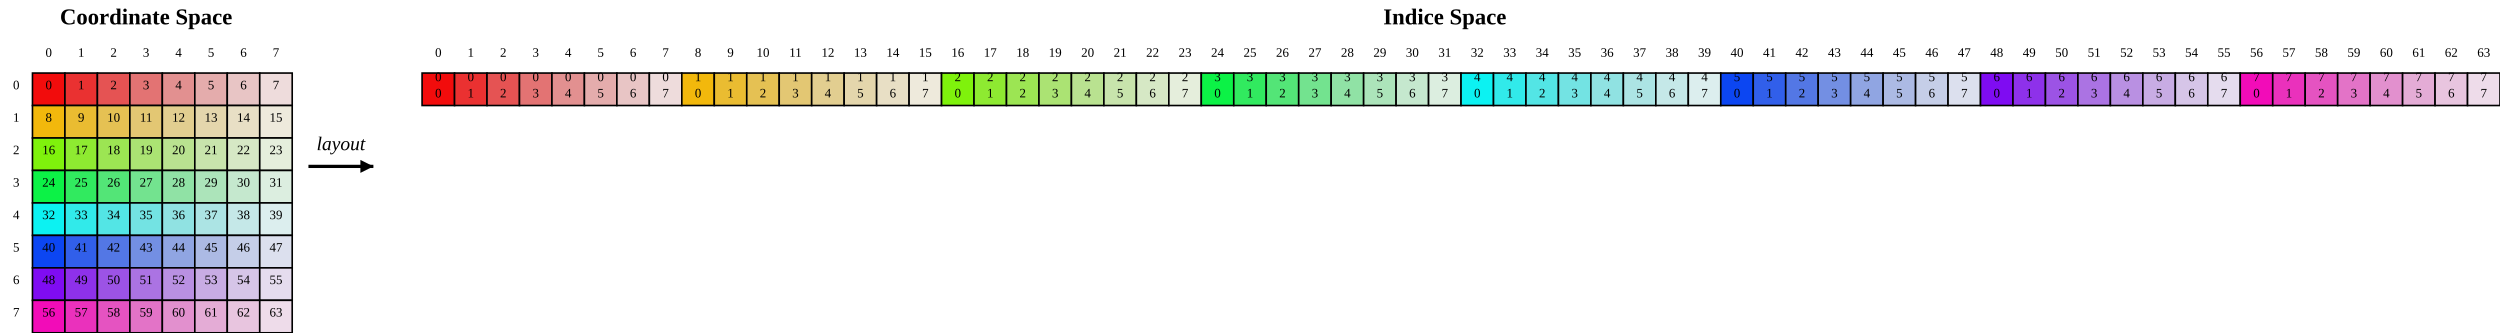
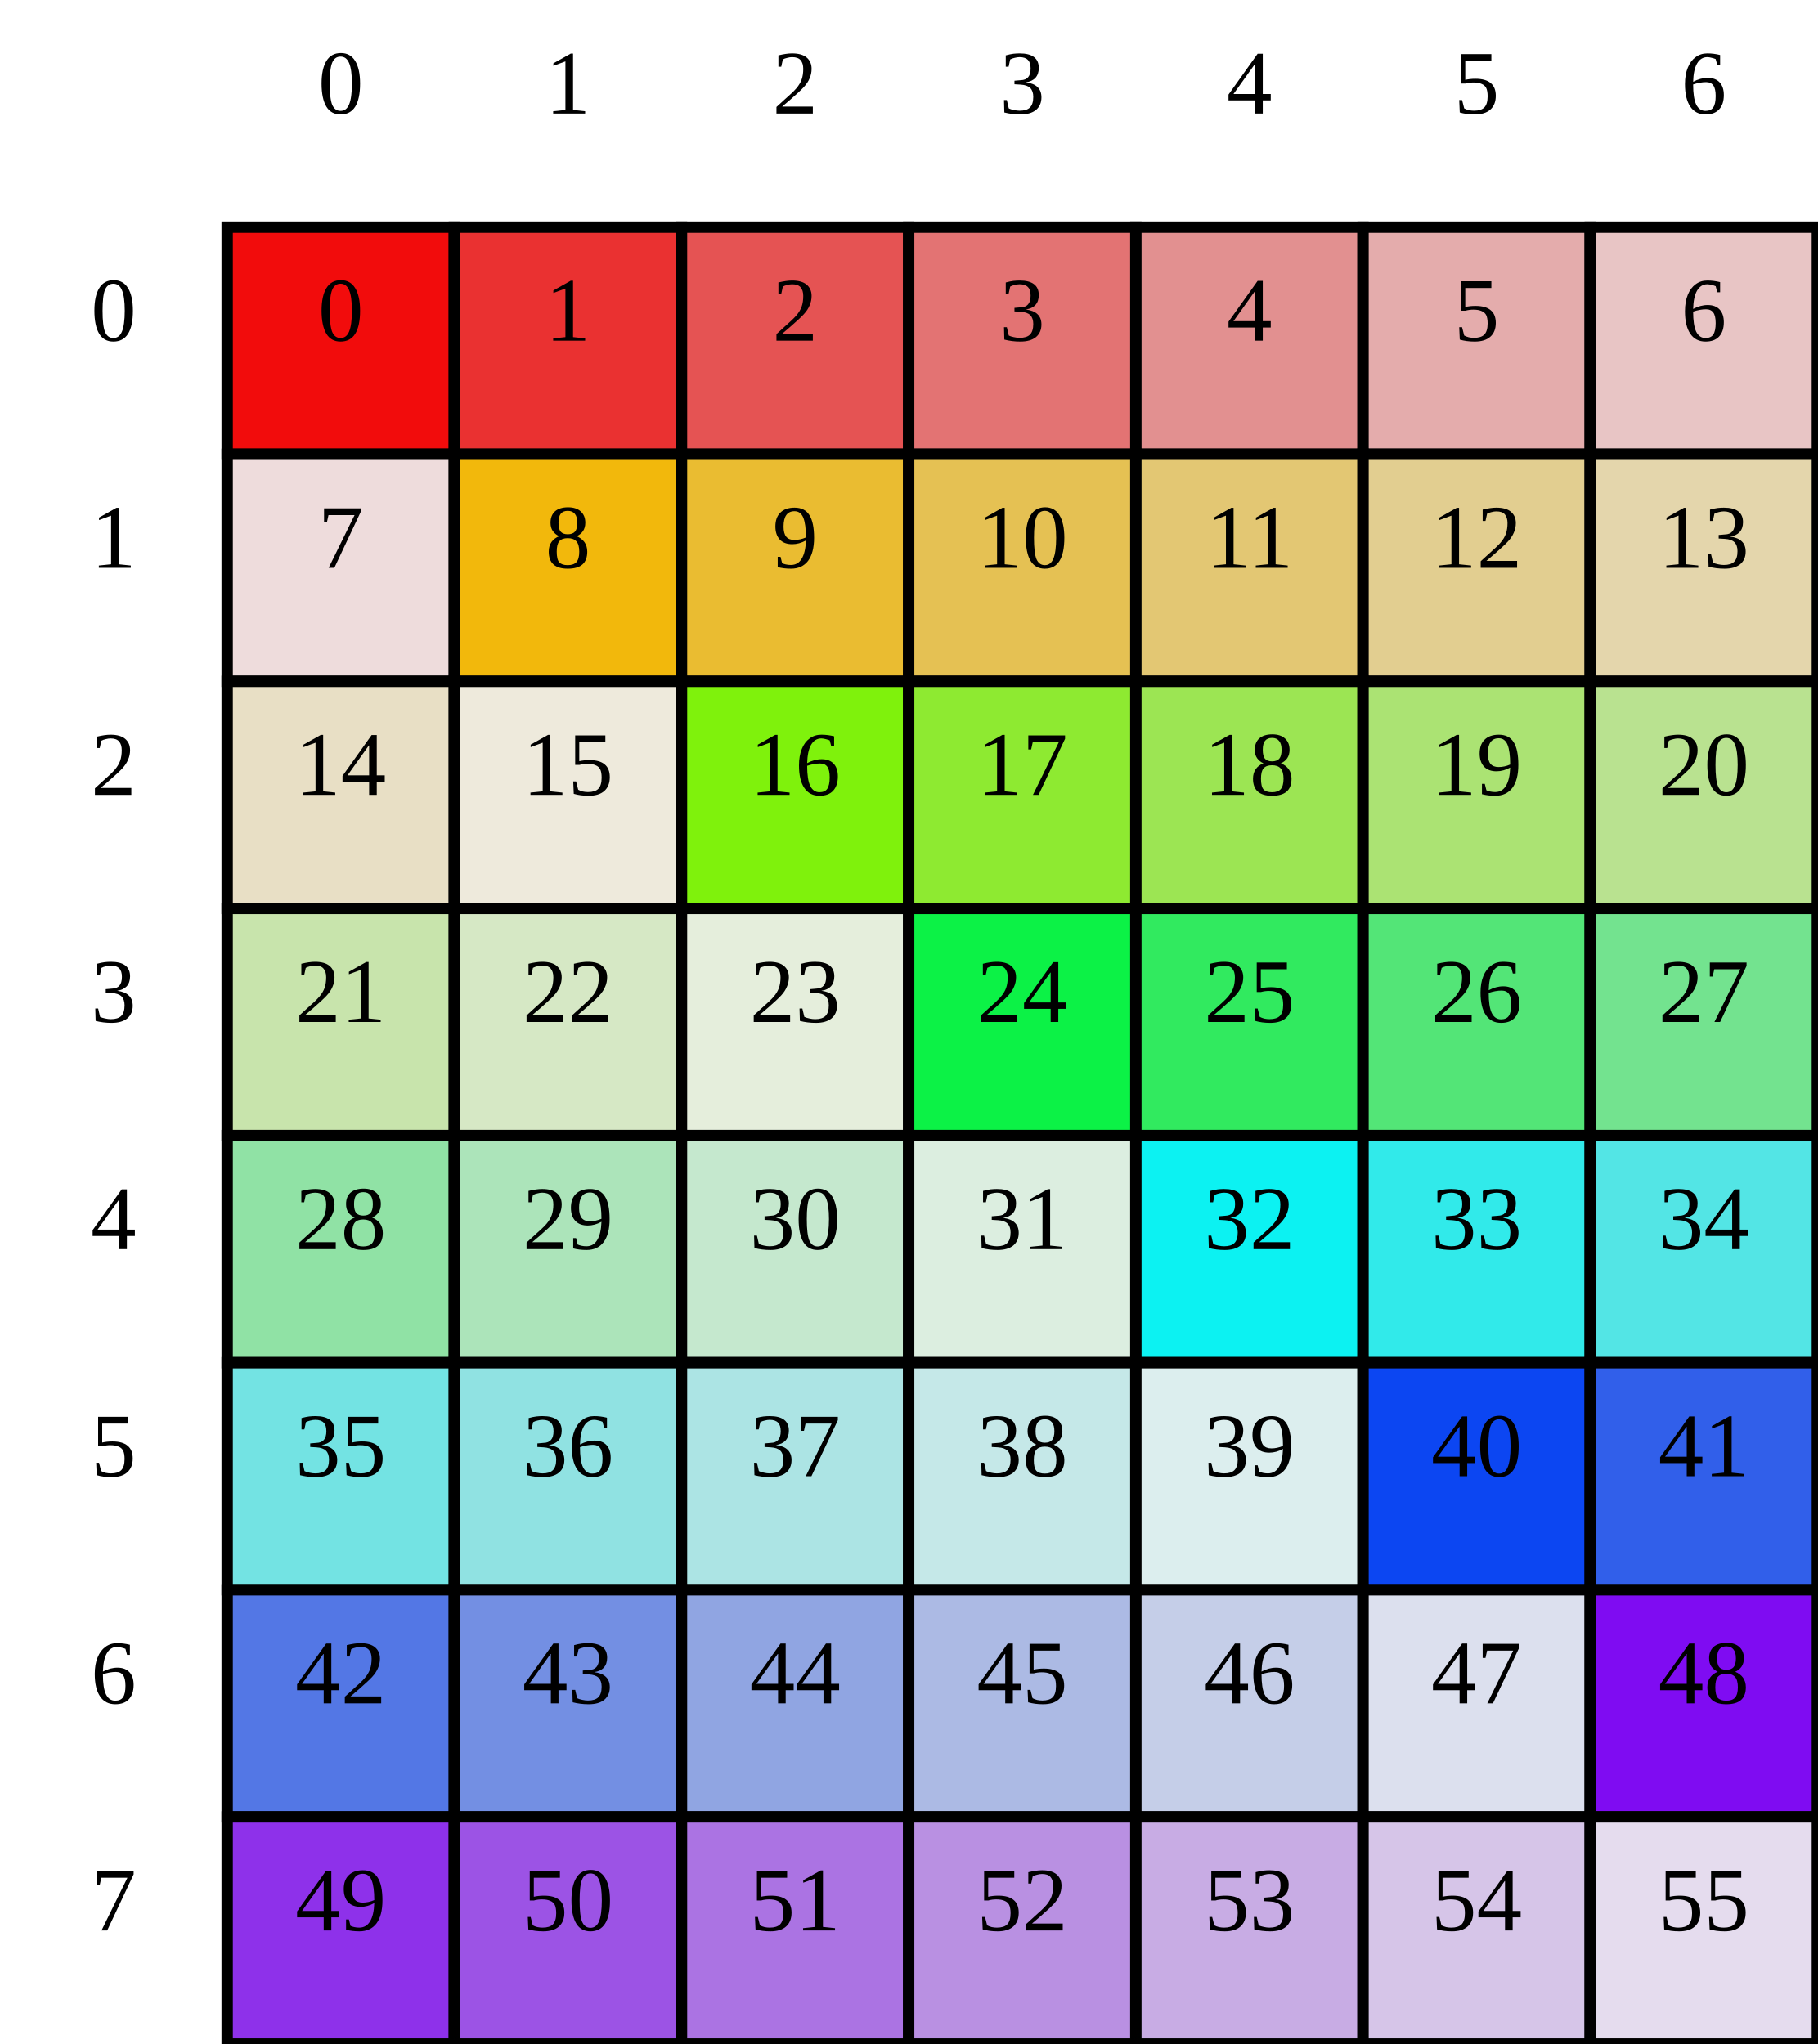
- <svg xmlns="http://www.w3.org/2000/svg" baseProfile="full" height="205" version="1.1" width="1540">
+ <svg xmlns="http://www.w3.org/2000/svg" baseProfile="full" height="180" version="1.1" width="160">
  <defs />
-   <text fill="black" font-size="14px" font-weight="bold" text-anchor="middle" x="90.0" y="15">Coordinate Space</text>
-   <g id="coord_space" transform="translate(0, 25)">
-     <defs />
-     <rect fill="rgb(242,12,12)" height="20" stroke="black" width="20" x="20" y="20" />
-     <text alignment-baseline="central" fill="black" font-size="8px" text-anchor="middle" x="30" y="30">0</text>
-     <rect fill="rgb(234,49,49)" height="20" stroke="black" width="20" x="40" y="20" />
-     <text alignment-baseline="central" fill="black" font-size="8px" text-anchor="middle" x="50" y="30">1</text>
-     <rect fill="rgb(229,83,83)" height="20" stroke="black" width="20" x="60" y="20" />
-     <text alignment-baseline="central" fill="black" font-size="8px" text-anchor="middle" x="70" y="30">2</text>
-     <rect fill="rgb(227,115,115)" height="20" stroke="black" width="20" x="80" y="20" />
-     <text alignment-baseline="central" fill="black" font-size="8px" text-anchor="middle" x="90" y="30">3</text>
-     <rect fill="rgb(226,144,144)" height="20" stroke="black" width="20" x="100" y="20" />
-     <text alignment-baseline="central" fill="black" font-size="8px" text-anchor="middle" x="110" y="30">4</text>
-     <rect fill="rgb(228,172,172)" height="20" stroke="black" width="20" x="120" y="20" />
-     <text alignment-baseline="central" fill="black" font-size="8px" text-anchor="middle" x="130" y="30">5</text>
-     <rect fill="rgb(232,197,197)" height="20" stroke="black" width="20" x="140" y="20" />
-     <text alignment-baseline="central" fill="black" font-size="8px" text-anchor="middle" x="150" y="30">6</text>
-     <rect fill="rgb(238,220,220)" height="20" stroke="black" width="20" x="160" y="20" />
-     <text alignment-baseline="central" fill="black" font-size="8px" text-anchor="middle" x="170" y="30">7</text>
-     <rect fill="rgb(242,184,12)" height="20" stroke="black" width="20" x="20" y="40" />
-     <text alignment-baseline="central" fill="black" font-size="8px" text-anchor="middle" x="30" y="50">8</text>
-     <rect fill="rgb(234,188,49)" height="20" stroke="black" width="20" x="40" y="40" />
-     <text alignment-baseline="central" fill="black" font-size="8px" text-anchor="middle" x="50" y="50">9</text>
-     <rect fill="rgb(229,193,83)" height="20" stroke="black" width="20" x="60" y="40" />
-     <text alignment-baseline="central" fill="black" font-size="8px" text-anchor="middle" x="70" y="50">10</text>
-     <rect fill="rgb(227,199,115)" height="20" stroke="black" width="20" x="80" y="40" />
-     <text alignment-baseline="central" fill="black" font-size="8px" text-anchor="middle" x="90" y="50">11</text>
-     <rect fill="rgb(226,206,144)" height="20" stroke="black" width="20" x="100" y="40" />
-     <text alignment-baseline="central" fill="black" font-size="8px" text-anchor="middle" x="110" y="50">12</text>
-     <rect fill="rgb(228,214,172)" height="20" stroke="black" width="20" x="120" y="40" />
-     <text alignment-baseline="central" fill="black" font-size="8px" text-anchor="middle" x="130" y="50">13</text>
-     <rect fill="rgb(232,223,197)" height="20" stroke="black" width="20" x="140" y="40" />
-     <text alignment-baseline="central" fill="black" font-size="8px" text-anchor="middle" x="150" y="50">14</text>
-     <rect fill="rgb(238,234,220)" height="20" stroke="black" width="20" x="160" y="40" />
-     <text alignment-baseline="central" fill="black" font-size="8px" text-anchor="middle" x="170" y="50">15</text>
-     <rect fill="rgb(127,242,12)" height="20" stroke="black" width="20" x="20" y="60" />
-     <text alignment-baseline="central" fill="black" font-size="8px" text-anchor="middle" x="30" y="70">16</text>
-     <rect fill="rgb(142,234,49)" height="20" stroke="black" width="20" x="40" y="60" />
-     <text alignment-baseline="central" fill="black" font-size="8px" text-anchor="middle" x="50" y="70">17</text>
-     <rect fill="rgb(156,229,83)" height="20" stroke="black" width="20" x="60" y="60" />
-     <text alignment-baseline="central" fill="black" font-size="8px" text-anchor="middle" x="70" y="70">18</text>
-     <rect fill="rgb(171,227,115)" height="20" stroke="black" width="20" x="80" y="60" />
-     <text alignment-baseline="central" fill="black" font-size="8px" text-anchor="middle" x="90" y="70">19</text>
-     <rect fill="rgb(185,226,144)" height="20" stroke="black" width="20" x="100" y="60" />
-     <text alignment-baseline="central" fill="black" font-size="8px" text-anchor="middle" x="110" y="70">20</text>
-     <rect fill="rgb(200,228,172)" height="20" stroke="black" width="20" x="120" y="60" />
-     <text alignment-baseline="central" fill="black" font-size="8px" text-anchor="middle" x="130" y="70">21</text>
-     <rect fill="rgb(214,232,197)" height="20" stroke="black" width="20" x="140" y="60" />
-     <text alignment-baseline="central" fill="black" font-size="8px" text-anchor="middle" x="150" y="70">22</text>
-     <rect fill="rgb(229,238,220)" height="20" stroke="black" width="20" x="160" y="60" />
-     <text alignment-baseline="central" fill="black" font-size="8px" text-anchor="middle" x="170" y="70">23</text>
-     <rect fill="rgb(12,242,70)" height="20" stroke="black" width="20" x="20" y="80" />
-     <text alignment-baseline="central" fill="black" font-size="8px" text-anchor="middle" x="30" y="90">24</text>
-     <rect fill="rgb(49,234,95)" height="20" stroke="black" width="20" x="40" y="80" />
-     <text alignment-baseline="central" fill="black" font-size="8px" text-anchor="middle" x="50" y="90">25</text>
-     <rect fill="rgb(83,229,119)" height="20" stroke="black" width="20" x="60" y="80" />
-     <text alignment-baseline="central" fill="black" font-size="8px" text-anchor="middle" x="70" y="90">26</text>
-     <rect fill="rgb(115,227,143)" height="20" stroke="black" width="20" x="80" y="80" />
-     <text alignment-baseline="central" fill="black" font-size="8px" text-anchor="middle" x="90" y="90">27</text>
-     <rect fill="rgb(144,226,165)" height="20" stroke="black" width="20" x="100" y="80" />
-     <text alignment-baseline="central" fill="black" font-size="8px" text-anchor="middle" x="110" y="90">28</text>
-     <rect fill="rgb(172,228,186)" height="20" stroke="black" width="20" x="120" y="80" />
-     <text alignment-baseline="central" fill="black" font-size="8px" text-anchor="middle" x="130" y="90">29</text>
-     <rect fill="rgb(197,232,206)" height="20" stroke="black" width="20" x="140" y="80" />
-     <text alignment-baseline="central" fill="black" font-size="8px" text-anchor="middle" x="150" y="90">30</text>
-     <rect fill="rgb(220,238,224)" height="20" stroke="black" width="20" x="160" y="80" />
-     <text alignment-baseline="central" fill="black" font-size="8px" text-anchor="middle" x="170" y="90">31</text>
-     <rect fill="rgb(12,242,242)" height="20" stroke="black" width="20" x="20" y="100" />
-     <text alignment-baseline="central" fill="black" font-size="8px" text-anchor="middle" x="30" y="110">32</text>
-     <rect fill="rgb(49,234,234)" height="20" stroke="black" width="20" x="40" y="100" />
-     <text alignment-baseline="central" fill="black" font-size="8px" text-anchor="middle" x="50" y="110">33</text>
-     <rect fill="rgb(83,229,229)" height="20" stroke="black" width="20" x="60" y="100" />
-     <text alignment-baseline="central" fill="black" font-size="8px" text-anchor="middle" x="70" y="110">34</text>
-     <rect fill="rgb(115,227,227)" height="20" stroke="black" width="20" x="80" y="100" />
-     <text alignment-baseline="central" fill="black" font-size="8px" text-anchor="middle" x="90" y="110">35</text>
-     <rect fill="rgb(144,226,226)" height="20" stroke="black" width="20" x="100" y="100" />
-     <text alignment-baseline="central" fill="black" font-size="8px" text-anchor="middle" x="110" y="110">36</text>
-     <rect fill="rgb(172,228,228)" height="20" stroke="black" width="20" x="120" y="100" />
-     <text alignment-baseline="central" fill="black" font-size="8px" text-anchor="middle" x="130" y="110">37</text>
-     <rect fill="rgb(197,232,232)" height="20" stroke="black" width="20" x="140" y="100" />
-     <text alignment-baseline="central" fill="black" font-size="8px" text-anchor="middle" x="150" y="110">38</text>
-     <rect fill="rgb(220,238,238)" height="20" stroke="black" width="20" x="160" y="100" />
-     <text alignment-baseline="central" fill="black" font-size="8px" text-anchor="middle" x="170" y="110">39</text>
-     <rect fill="rgb(12,70,242)" height="20" stroke="black" width="20" x="20" y="120" />
-     <text alignment-baseline="central" fill="black" font-size="8px" text-anchor="middle" x="30" y="130">40</text>
-     <rect fill="rgb(49,95,234)" height="20" stroke="black" width="20" x="40" y="120" />
-     <text alignment-baseline="central" fill="black" font-size="8px" text-anchor="middle" x="50" y="130">41</text>
-     <rect fill="rgb(83,119,229)" height="20" stroke="black" width="20" x="60" y="120" />
-     <text alignment-baseline="central" fill="black" font-size="8px" text-anchor="middle" x="70" y="130">42</text>
-     <rect fill="rgb(115,143,227)" height="20" stroke="black" width="20" x="80" y="120" />
-     <text alignment-baseline="central" fill="black" font-size="8px" text-anchor="middle" x="90" y="130">43</text>
-     <rect fill="rgb(144,165,226)" height="20" stroke="black" width="20" x="100" y="120" />
-     <text alignment-baseline="central" fill="black" font-size="8px" text-anchor="middle" x="110" y="130">44</text>
-     <rect fill="rgb(172,186,228)" height="20" stroke="black" width="20" x="120" y="120" />
-     <text alignment-baseline="central" fill="black" font-size="8px" text-anchor="middle" x="130" y="130">45</text>
-     <rect fill="rgb(197,206,232)" height="20" stroke="black" width="20" x="140" y="120" />
-     <text alignment-baseline="central" fill="black" font-size="8px" text-anchor="middle" x="150" y="130">46</text>
-     <rect fill="rgb(220,224,238)" height="20" stroke="black" width="20" x="160" y="120" />
-     <text alignment-baseline="central" fill="black" font-size="8px" text-anchor="middle" x="170" y="130">47</text>
-     <rect fill="rgb(127,12,242)" height="20" stroke="black" width="20" x="20" y="140" />
-     <text alignment-baseline="central" fill="black" font-size="8px" text-anchor="middle" x="30" y="150">48</text>
-     <rect fill="rgb(142,49,234)" height="20" stroke="black" width="20" x="40" y="140" />
-     <text alignment-baseline="central" fill="black" font-size="8px" text-anchor="middle" x="50" y="150">49</text>
-     <rect fill="rgb(156,83,229)" height="20" stroke="black" width="20" x="60" y="140" />
-     <text alignment-baseline="central" fill="black" font-size="8px" text-anchor="middle" x="70" y="150">50</text>
-     <rect fill="rgb(171,115,227)" height="20" stroke="black" width="20" x="80" y="140" />
-     <text alignment-baseline="central" fill="black" font-size="8px" text-anchor="middle" x="90" y="150">51</text>
-     <rect fill="rgb(185,144,226)" height="20" stroke="black" width="20" x="100" y="140" />
-     <text alignment-baseline="central" fill="black" font-size="8px" text-anchor="middle" x="110" y="150">52</text>
-     <rect fill="rgb(200,172,228)" height="20" stroke="black" width="20" x="120" y="140" />
-     <text alignment-baseline="central" fill="black" font-size="8px" text-anchor="middle" x="130" y="150">53</text>
-     <rect fill="rgb(214,197,232)" height="20" stroke="black" width="20" x="140" y="140" />
-     <text alignment-baseline="central" fill="black" font-size="8px" text-anchor="middle" x="150" y="150">54</text>
-     <rect fill="rgb(229,220,238)" height="20" stroke="black" width="20" x="160" y="140" />
-     <text alignment-baseline="central" fill="black" font-size="8px" text-anchor="middle" x="170" y="150">55</text>
-     <rect fill="rgb(242,12,184)" height="20" stroke="black" width="20" x="20" y="160" />
-     <text alignment-baseline="central" fill="black" font-size="8px" text-anchor="middle" x="30" y="170">56</text>
-     <rect fill="rgb(234,49,188)" height="20" stroke="black" width="20" x="40" y="160" />
-     <text alignment-baseline="central" fill="black" font-size="8px" text-anchor="middle" x="50" y="170">57</text>
-     <rect fill="rgb(229,83,193)" height="20" stroke="black" width="20" x="60" y="160" />
-     <text alignment-baseline="central" fill="black" font-size="8px" text-anchor="middle" x="70" y="170">58</text>
-     <rect fill="rgb(227,115,199)" height="20" stroke="black" width="20" x="80" y="160" />
-     <text alignment-baseline="central" fill="black" font-size="8px" text-anchor="middle" x="90" y="170">59</text>
-     <rect fill="rgb(226,144,206)" height="20" stroke="black" width="20" x="100" y="160" />
-     <text alignment-baseline="central" fill="black" font-size="8px" text-anchor="middle" x="110" y="170">60</text>
-     <rect fill="rgb(228,172,214)" height="20" stroke="black" width="20" x="120" y="160" />
-     <text alignment-baseline="central" fill="black" font-size="8px" text-anchor="middle" x="130" y="170">61</text>
-     <rect fill="rgb(232,197,223)" height="20" stroke="black" width="20" x="140" y="160" />
-     <text alignment-baseline="central" fill="black" font-size="8px" text-anchor="middle" x="150" y="170">62</text>
-     <rect fill="rgb(238,220,234)" height="20" stroke="black" width="20" x="160" y="160" />
-     <text alignment-baseline="central" fill="black" font-size="8px" text-anchor="middle" x="170" y="170">63</text>
-     <text alignment-baseline="central" font-size="8px" text-anchor="middle" x="30" y="10">0</text>
-     <text alignment-baseline="central" font-size="8px" text-anchor="middle" x="50" y="10">1</text>
-     <text alignment-baseline="central" font-size="8px" text-anchor="middle" x="70" y="10">2</text>
-     <text alignment-baseline="central" font-size="8px" text-anchor="middle" x="90" y="10">3</text>
-     <text alignment-baseline="central" font-size="8px" text-anchor="middle" x="110" y="10">4</text>
-     <text alignment-baseline="central" font-size="8px" text-anchor="middle" x="130" y="10">5</text>
-     <text alignment-baseline="central" font-size="8px" text-anchor="middle" x="150" y="10">6</text>
-     <text alignment-baseline="central" font-size="8px" text-anchor="middle" x="170" y="10">7</text>
-     <text alignment-baseline="central" font-size="8px" text-anchor="middle" x="10" y="30">0</text>
-     <text alignment-baseline="central" font-size="8px" text-anchor="middle" x="10" y="50">1</text>
-     <text alignment-baseline="central" font-size="8px" text-anchor="middle" x="10" y="70">2</text>
-     <text alignment-baseline="central" font-size="8px" text-anchor="middle" x="10" y="90">3</text>
-     <text alignment-baseline="central" font-size="8px" text-anchor="middle" x="10" y="110">4</text>
-     <text alignment-baseline="central" font-size="8px" text-anchor="middle" x="10" y="130">5</text>
-     <text alignment-baseline="central" font-size="8px" text-anchor="middle" x="10" y="150">6</text>
-     <text alignment-baseline="central" font-size="8px" text-anchor="middle" x="10" y="170">7</text>
-   </g>
-   <text fill="black" font-size="14px" font-weight="bold" text-anchor="middle" x="890.0" y="15">Indice Space</text>
-   <g id="indice_space" transform="translate(240, 25)">
-     <defs />
-     <rect fill="rgb(242,12,12)" height="20" stroke="black" width="20" x="20" y="20" />
-     <text alignment-baseline="central" fill="black" font-size="8px" text-anchor="middle" x="30" y="25">0</text>
-     <text alignment-baseline="central" fill="black" font-size="8px" text-anchor="middle" x="30" y="35">0</text>
-     <rect fill="rgb(234,49,49)" height="20" stroke="black" width="20" x="40" y="20" />
-     <text alignment-baseline="central" fill="black" font-size="8px" text-anchor="middle" x="50" y="25">0</text>
-     <text alignment-baseline="central" fill="black" font-size="8px" text-anchor="middle" x="50" y="35">1</text>
-     <rect fill="rgb(229,83,83)" height="20" stroke="black" width="20" x="60" y="20" />
-     <text alignment-baseline="central" fill="black" font-size="8px" text-anchor="middle" x="70" y="25">0</text>
-     <text alignment-baseline="central" fill="black" font-size="8px" text-anchor="middle" x="70" y="35">2</text>
-     <rect fill="rgb(227,115,115)" height="20" stroke="black" width="20" x="80" y="20" />
-     <text alignment-baseline="central" fill="black" font-size="8px" text-anchor="middle" x="90" y="25">0</text>
-     <text alignment-baseline="central" fill="black" font-size="8px" text-anchor="middle" x="90" y="35">3</text>
-     <rect fill="rgb(226,144,144)" height="20" stroke="black" width="20" x="100" y="20" />
-     <text alignment-baseline="central" fill="black" font-size="8px" text-anchor="middle" x="110" y="25">0</text>
-     <text alignment-baseline="central" fill="black" font-size="8px" text-anchor="middle" x="110" y="35">4</text>
-     <rect fill="rgb(228,172,172)" height="20" stroke="black" width="20" x="120" y="20" />
-     <text alignment-baseline="central" fill="black" font-size="8px" text-anchor="middle" x="130" y="25">0</text>
-     <text alignment-baseline="central" fill="black" font-size="8px" text-anchor="middle" x="130" y="35">5</text>
-     <rect fill="rgb(232,197,197)" height="20" stroke="black" width="20" x="140" y="20" />
-     <text alignment-baseline="central" fill="black" font-size="8px" text-anchor="middle" x="150" y="25">0</text>
-     <text alignment-baseline="central" fill="black" font-size="8px" text-anchor="middle" x="150" y="35">6</text>
-     <rect fill="rgb(238,220,220)" height="20" stroke="black" width="20" x="160" y="20" />
-     <text alignment-baseline="central" fill="black" font-size="8px" text-anchor="middle" x="170" y="25">0</text>
-     <text alignment-baseline="central" fill="black" font-size="8px" text-anchor="middle" x="170" y="35">7</text>
-     <rect fill="rgb(242,184,12)" height="20" stroke="black" width="20" x="180" y="20" />
-     <text alignment-baseline="central" fill="black" font-size="8px" text-anchor="middle" x="190" y="25">1</text>
-     <text alignment-baseline="central" fill="black" font-size="8px" text-anchor="middle" x="190" y="35">0</text>
-     <rect fill="rgb(234,188,49)" height="20" stroke="black" width="20" x="200" y="20" />
-     <text alignment-baseline="central" fill="black" font-size="8px" text-anchor="middle" x="210" y="25">1</text>
-     <text alignment-baseline="central" fill="black" font-size="8px" text-anchor="middle" x="210" y="35">1</text>
-     <rect fill="rgb(229,193,83)" height="20" stroke="black" width="20" x="220" y="20" />
-     <text alignment-baseline="central" fill="black" font-size="8px" text-anchor="middle" x="230" y="25">1</text>
-     <text alignment-baseline="central" fill="black" font-size="8px" text-anchor="middle" x="230" y="35">2</text>
-     <rect fill="rgb(227,199,115)" height="20" stroke="black" width="20" x="240" y="20" />
-     <text alignment-baseline="central" fill="black" font-size="8px" text-anchor="middle" x="250" y="25">1</text>
-     <text alignment-baseline="central" fill="black" font-size="8px" text-anchor="middle" x="250" y="35">3</text>
-     <rect fill="rgb(226,206,144)" height="20" stroke="black" width="20" x="260" y="20" />
-     <text alignment-baseline="central" fill="black" font-size="8px" text-anchor="middle" x="270" y="25">1</text>
-     <text alignment-baseline="central" fill="black" font-size="8px" text-anchor="middle" x="270" y="35">4</text>
-     <rect fill="rgb(228,214,172)" height="20" stroke="black" width="20" x="280" y="20" />
-     <text alignment-baseline="central" fill="black" font-size="8px" text-anchor="middle" x="290" y="25">1</text>
-     <text alignment-baseline="central" fill="black" font-size="8px" text-anchor="middle" x="290" y="35">5</text>
-     <rect fill="rgb(232,223,197)" height="20" stroke="black" width="20" x="300" y="20" />
-     <text alignment-baseline="central" fill="black" font-size="8px" text-anchor="middle" x="310" y="25">1</text>
-     <text alignment-baseline="central" fill="black" font-size="8px" text-anchor="middle" x="310" y="35">6</text>
-     <rect fill="rgb(238,234,220)" height="20" stroke="black" width="20" x="320" y="20" />
-     <text alignment-baseline="central" fill="black" font-size="8px" text-anchor="middle" x="330" y="25">1</text>
-     <text alignment-baseline="central" fill="black" font-size="8px" text-anchor="middle" x="330" y="35">7</text>
-     <rect fill="rgb(127,242,12)" height="20" stroke="black" width="20" x="340" y="20" />
-     <text alignment-baseline="central" fill="black" font-size="8px" text-anchor="middle" x="350" y="25">2</text>
-     <text alignment-baseline="central" fill="black" font-size="8px" text-anchor="middle" x="350" y="35">0</text>
-     <rect fill="rgb(142,234,49)" height="20" stroke="black" width="20" x="360" y="20" />
-     <text alignment-baseline="central" fill="black" font-size="8px" text-anchor="middle" x="370" y="25">2</text>
-     <text alignment-baseline="central" fill="black" font-size="8px" text-anchor="middle" x="370" y="35">1</text>
-     <rect fill="rgb(156,229,83)" height="20" stroke="black" width="20" x="380" y="20" />
-     <text alignment-baseline="central" fill="black" font-size="8px" text-anchor="middle" x="390" y="25">2</text>
-     <text alignment-baseline="central" fill="black" font-size="8px" text-anchor="middle" x="390" y="35">2</text>
-     <rect fill="rgb(171,227,115)" height="20" stroke="black" width="20" x="400" y="20" />
-     <text alignment-baseline="central" fill="black" font-size="8px" text-anchor="middle" x="410" y="25">2</text>
-     <text alignment-baseline="central" fill="black" font-size="8px" text-anchor="middle" x="410" y="35">3</text>
-     <rect fill="rgb(185,226,144)" height="20" stroke="black" width="20" x="420" y="20" />
-     <text alignment-baseline="central" fill="black" font-size="8px" text-anchor="middle" x="430" y="25">2</text>
-     <text alignment-baseline="central" fill="black" font-size="8px" text-anchor="middle" x="430" y="35">4</text>
-     <rect fill="rgb(200,228,172)" height="20" stroke="black" width="20" x="440" y="20" />
-     <text alignment-baseline="central" fill="black" font-size="8px" text-anchor="middle" x="450" y="25">2</text>
-     <text alignment-baseline="central" fill="black" font-size="8px" text-anchor="middle" x="450" y="35">5</text>
-     <rect fill="rgb(214,232,197)" height="20" stroke="black" width="20" x="460" y="20" />
-     <text alignment-baseline="central" fill="black" font-size="8px" text-anchor="middle" x="470" y="25">2</text>
-     <text alignment-baseline="central" fill="black" font-size="8px" text-anchor="middle" x="470" y="35">6</text>
-     <rect fill="rgb(229,238,220)" height="20" stroke="black" width="20" x="480" y="20" />
-     <text alignment-baseline="central" fill="black" font-size="8px" text-anchor="middle" x="490" y="25">2</text>
-     <text alignment-baseline="central" fill="black" font-size="8px" text-anchor="middle" x="490" y="35">7</text>
-     <rect fill="rgb(12,242,70)" height="20" stroke="black" width="20" x="500" y="20" />
-     <text alignment-baseline="central" fill="black" font-size="8px" text-anchor="middle" x="510" y="25">3</text>
-     <text alignment-baseline="central" fill="black" font-size="8px" text-anchor="middle" x="510" y="35">0</text>
-     <rect fill="rgb(49,234,95)" height="20" stroke="black" width="20" x="520" y="20" />
-     <text alignment-baseline="central" fill="black" font-size="8px" text-anchor="middle" x="530" y="25">3</text>
-     <text alignment-baseline="central" fill="black" font-size="8px" text-anchor="middle" x="530" y="35">1</text>
-     <rect fill="rgb(83,229,119)" height="20" stroke="black" width="20" x="540" y="20" />
-     <text alignment-baseline="central" fill="black" font-size="8px" text-anchor="middle" x="550" y="25">3</text>
-     <text alignment-baseline="central" fill="black" font-size="8px" text-anchor="middle" x="550" y="35">2</text>
-     <rect fill="rgb(115,227,143)" height="20" stroke="black" width="20" x="560" y="20" />
-     <text alignment-baseline="central" fill="black" font-size="8px" text-anchor="middle" x="570" y="25">3</text>
-     <text alignment-baseline="central" fill="black" font-size="8px" text-anchor="middle" x="570" y="35">3</text>
-     <rect fill="rgb(144,226,165)" height="20" stroke="black" width="20" x="580" y="20" />
-     <text alignment-baseline="central" fill="black" font-size="8px" text-anchor="middle" x="590" y="25">3</text>
-     <text alignment-baseline="central" fill="black" font-size="8px" text-anchor="middle" x="590" y="35">4</text>
-     <rect fill="rgb(172,228,186)" height="20" stroke="black" width="20" x="600" y="20" />
-     <text alignment-baseline="central" fill="black" font-size="8px" text-anchor="middle" x="610" y="25">3</text>
-     <text alignment-baseline="central" fill="black" font-size="8px" text-anchor="middle" x="610" y="35">5</text>
-     <rect fill="rgb(197,232,206)" height="20" stroke="black" width="20" x="620" y="20" />
-     <text alignment-baseline="central" fill="black" font-size="8px" text-anchor="middle" x="630" y="25">3</text>
-     <text alignment-baseline="central" fill="black" font-size="8px" text-anchor="middle" x="630" y="35">6</text>
-     <rect fill="rgb(220,238,224)" height="20" stroke="black" width="20" x="640" y="20" />
-     <text alignment-baseline="central" fill="black" font-size="8px" text-anchor="middle" x="650" y="25">3</text>
-     <text alignment-baseline="central" fill="black" font-size="8px" text-anchor="middle" x="650" y="35">7</text>
-     <rect fill="rgb(12,242,242)" height="20" stroke="black" width="20" x="660" y="20" />
-     <text alignment-baseline="central" fill="black" font-size="8px" text-anchor="middle" x="670" y="25">4</text>
-     <text alignment-baseline="central" fill="black" font-size="8px" text-anchor="middle" x="670" y="35">0</text>
-     <rect fill="rgb(49,234,234)" height="20" stroke="black" width="20" x="680" y="20" />
-     <text alignment-baseline="central" fill="black" font-size="8px" text-anchor="middle" x="690" y="25">4</text>
-     <text alignment-baseline="central" fill="black" font-size="8px" text-anchor="middle" x="690" y="35">1</text>
-     <rect fill="rgb(83,229,229)" height="20" stroke="black" width="20" x="700" y="20" />
-     <text alignment-baseline="central" fill="black" font-size="8px" text-anchor="middle" x="710" y="25">4</text>
-     <text alignment-baseline="central" fill="black" font-size="8px" text-anchor="middle" x="710" y="35">2</text>
-     <rect fill="rgb(115,227,227)" height="20" stroke="black" width="20" x="720" y="20" />
-     <text alignment-baseline="central" fill="black" font-size="8px" text-anchor="middle" x="730" y="25">4</text>
-     <text alignment-baseline="central" fill="black" font-size="8px" text-anchor="middle" x="730" y="35">3</text>
-     <rect fill="rgb(144,226,226)" height="20" stroke="black" width="20" x="740" y="20" />
-     <text alignment-baseline="central" fill="black" font-size="8px" text-anchor="middle" x="750" y="25">4</text>
-     <text alignment-baseline="central" fill="black" font-size="8px" text-anchor="middle" x="750" y="35">4</text>
-     <rect fill="rgb(172,228,228)" height="20" stroke="black" width="20" x="760" y="20" />
-     <text alignment-baseline="central" fill="black" font-size="8px" text-anchor="middle" x="770" y="25">4</text>
-     <text alignment-baseline="central" fill="black" font-size="8px" text-anchor="middle" x="770" y="35">5</text>
-     <rect fill="rgb(197,232,232)" height="20" stroke="black" width="20" x="780" y="20" />
-     <text alignment-baseline="central" fill="black" font-size="8px" text-anchor="middle" x="790" y="25">4</text>
-     <text alignment-baseline="central" fill="black" font-size="8px" text-anchor="middle" x="790" y="35">6</text>
-     <rect fill="rgb(220,238,238)" height="20" stroke="black" width="20" x="800" y="20" />
-     <text alignment-baseline="central" fill="black" font-size="8px" text-anchor="middle" x="810" y="25">4</text>
-     <text alignment-baseline="central" fill="black" font-size="8px" text-anchor="middle" x="810" y="35">7</text>
-     <rect fill="rgb(12,70,242)" height="20" stroke="black" width="20" x="820" y="20" />
-     <text alignment-baseline="central" fill="black" font-size="8px" text-anchor="middle" x="830" y="25">5</text>
-     <text alignment-baseline="central" fill="black" font-size="8px" text-anchor="middle" x="830" y="35">0</text>
-     <rect fill="rgb(49,95,234)" height="20" stroke="black" width="20" x="840" y="20" />
-     <text alignment-baseline="central" fill="black" font-size="8px" text-anchor="middle" x="850" y="25">5</text>
-     <text alignment-baseline="central" fill="black" font-size="8px" text-anchor="middle" x="850" y="35">1</text>
-     <rect fill="rgb(83,119,229)" height="20" stroke="black" width="20" x="860" y="20" />
-     <text alignment-baseline="central" fill="black" font-size="8px" text-anchor="middle" x="870" y="25">5</text>
-     <text alignment-baseline="central" fill="black" font-size="8px" text-anchor="middle" x="870" y="35">2</text>
-     <rect fill="rgb(115,143,227)" height="20" stroke="black" width="20" x="880" y="20" />
-     <text alignment-baseline="central" fill="black" font-size="8px" text-anchor="middle" x="890" y="25">5</text>
-     <text alignment-baseline="central" fill="black" font-size="8px" text-anchor="middle" x="890" y="35">3</text>
-     <rect fill="rgb(144,165,226)" height="20" stroke="black" width="20" x="900" y="20" />
-     <text alignment-baseline="central" fill="black" font-size="8px" text-anchor="middle" x="910" y="25">5</text>
-     <text alignment-baseline="central" fill="black" font-size="8px" text-anchor="middle" x="910" y="35">4</text>
-     <rect fill="rgb(172,186,228)" height="20" stroke="black" width="20" x="920" y="20" />
-     <text alignment-baseline="central" fill="black" font-size="8px" text-anchor="middle" x="930" y="25">5</text>
-     <text alignment-baseline="central" fill="black" font-size="8px" text-anchor="middle" x="930" y="35">5</text>
-     <rect fill="rgb(197,206,232)" height="20" stroke="black" width="20" x="940" y="20" />
-     <text alignment-baseline="central" fill="black" font-size="8px" text-anchor="middle" x="950" y="25">5</text>
-     <text alignment-baseline="central" fill="black" font-size="8px" text-anchor="middle" x="950" y="35">6</text>
-     <rect fill="rgb(220,224,238)" height="20" stroke="black" width="20" x="960" y="20" />
-     <text alignment-baseline="central" fill="black" font-size="8px" text-anchor="middle" x="970" y="25">5</text>
-     <text alignment-baseline="central" fill="black" font-size="8px" text-anchor="middle" x="970" y="35">7</text>
-     <rect fill="rgb(127,12,242)" height="20" stroke="black" width="20" x="980" y="20" />
-     <text alignment-baseline="central" fill="black" font-size="8px" text-anchor="middle" x="990" y="25">6</text>
-     <text alignment-baseline="central" fill="black" font-size="8px" text-anchor="middle" x="990" y="35">0</text>
-     <rect fill="rgb(142,49,234)" height="20" stroke="black" width="20" x="1000" y="20" />
-     <text alignment-baseline="central" fill="black" font-size="8px" text-anchor="middle" x="1010" y="25">6</text>
-     <text alignment-baseline="central" fill="black" font-size="8px" text-anchor="middle" x="1010" y="35">1</text>
-     <rect fill="rgb(156,83,229)" height="20" stroke="black" width="20" x="1020" y="20" />
-     <text alignment-baseline="central" fill="black" font-size="8px" text-anchor="middle" x="1030" y="25">6</text>
-     <text alignment-baseline="central" fill="black" font-size="8px" text-anchor="middle" x="1030" y="35">2</text>
-     <rect fill="rgb(171,115,227)" height="20" stroke="black" width="20" x="1040" y="20" />
-     <text alignment-baseline="central" fill="black" font-size="8px" text-anchor="middle" x="1050" y="25">6</text>
-     <text alignment-baseline="central" fill="black" font-size="8px" text-anchor="middle" x="1050" y="35">3</text>
-     <rect fill="rgb(185,144,226)" height="20" stroke="black" width="20" x="1060" y="20" />
-     <text alignment-baseline="central" fill="black" font-size="8px" text-anchor="middle" x="1070" y="25">6</text>
-     <text alignment-baseline="central" fill="black" font-size="8px" text-anchor="middle" x="1070" y="35">4</text>
-     <rect fill="rgb(200,172,228)" height="20" stroke="black" width="20" x="1080" y="20" />
-     <text alignment-baseline="central" fill="black" font-size="8px" text-anchor="middle" x="1090" y="25">6</text>
-     <text alignment-baseline="central" fill="black" font-size="8px" text-anchor="middle" x="1090" y="35">5</text>
-     <rect fill="rgb(214,197,232)" height="20" stroke="black" width="20" x="1100" y="20" />
-     <text alignment-baseline="central" fill="black" font-size="8px" text-anchor="middle" x="1110" y="25">6</text>
-     <text alignment-baseline="central" fill="black" font-size="8px" text-anchor="middle" x="1110" y="35">6</text>
-     <rect fill="rgb(229,220,238)" height="20" stroke="black" width="20" x="1120" y="20" />
-     <text alignment-baseline="central" fill="black" font-size="8px" text-anchor="middle" x="1130" y="25">6</text>
-     <text alignment-baseline="central" fill="black" font-size="8px" text-anchor="middle" x="1130" y="35">7</text>
-     <rect fill="rgb(242,12,184)" height="20" stroke="black" width="20" x="1140" y="20" />
-     <text alignment-baseline="central" fill="black" font-size="8px" text-anchor="middle" x="1150" y="25">7</text>
-     <text alignment-baseline="central" fill="black" font-size="8px" text-anchor="middle" x="1150" y="35">0</text>
-     <rect fill="rgb(234,49,188)" height="20" stroke="black" width="20" x="1160" y="20" />
-     <text alignment-baseline="central" fill="black" font-size="8px" text-anchor="middle" x="1170" y="25">7</text>
-     <text alignment-baseline="central" fill="black" font-size="8px" text-anchor="middle" x="1170" y="35">1</text>
-     <rect fill="rgb(229,83,193)" height="20" stroke="black" width="20" x="1180" y="20" />
-     <text alignment-baseline="central" fill="black" font-size="8px" text-anchor="middle" x="1190" y="25">7</text>
-     <text alignment-baseline="central" fill="black" font-size="8px" text-anchor="middle" x="1190" y="35">2</text>
-     <rect fill="rgb(227,115,199)" height="20" stroke="black" width="20" x="1200" y="20" />
-     <text alignment-baseline="central" fill="black" font-size="8px" text-anchor="middle" x="1210" y="25">7</text>
-     <text alignment-baseline="central" fill="black" font-size="8px" text-anchor="middle" x="1210" y="35">3</text>
-     <rect fill="rgb(226,144,206)" height="20" stroke="black" width="20" x="1220" y="20" />
-     <text alignment-baseline="central" fill="black" font-size="8px" text-anchor="middle" x="1230" y="25">7</text>
-     <text alignment-baseline="central" fill="black" font-size="8px" text-anchor="middle" x="1230" y="35">4</text>
-     <rect fill="rgb(228,172,214)" height="20" stroke="black" width="20" x="1240" y="20" />
-     <text alignment-baseline="central" fill="black" font-size="8px" text-anchor="middle" x="1250" y="25">7</text>
-     <text alignment-baseline="central" fill="black" font-size="8px" text-anchor="middle" x="1250" y="35">5</text>
-     <rect fill="rgb(232,197,223)" height="20" stroke="black" width="20" x="1260" y="20" />
-     <text alignment-baseline="central" fill="black" font-size="8px" text-anchor="middle" x="1270" y="25">7</text>
-     <text alignment-baseline="central" fill="black" font-size="8px" text-anchor="middle" x="1270" y="35">6</text>
-     <rect fill="rgb(238,220,234)" height="20" stroke="black" width="20" x="1280" y="20" />
-     <text alignment-baseline="central" fill="black" font-size="8px" text-anchor="middle" x="1290" y="25">7</text>
-     <text alignment-baseline="central" fill="black" font-size="8px" text-anchor="middle" x="1290" y="35">7</text>
-     <text alignment-baseline="central" font-size="8px" text-anchor="middle" x="30" y="10">0</text>
-     <text alignment-baseline="central" font-size="8px" text-anchor="middle" x="50" y="10">1</text>
-     <text alignment-baseline="central" font-size="8px" text-anchor="middle" x="70" y="10">2</text>
-     <text alignment-baseline="central" font-size="8px" text-anchor="middle" x="90" y="10">3</text>
-     <text alignment-baseline="central" font-size="8px" text-anchor="middle" x="110" y="10">4</text>
-     <text alignment-baseline="central" font-size="8px" text-anchor="middle" x="130" y="10">5</text>
-     <text alignment-baseline="central" font-size="8px" text-anchor="middle" x="150" y="10">6</text>
-     <text alignment-baseline="central" font-size="8px" text-anchor="middle" x="170" y="10">7</text>
-     <text alignment-baseline="central" font-size="8px" text-anchor="middle" x="190" y="10">8</text>
-     <text alignment-baseline="central" font-size="8px" text-anchor="middle" x="210" y="10">9</text>
-     <text alignment-baseline="central" font-size="8px" text-anchor="middle" x="230" y="10">10</text>
-     <text alignment-baseline="central" font-size="8px" text-anchor="middle" x="250" y="10">11</text>
-     <text alignment-baseline="central" font-size="8px" text-anchor="middle" x="270" y="10">12</text>
-     <text alignment-baseline="central" font-size="8px" text-anchor="middle" x="290" y="10">13</text>
-     <text alignment-baseline="central" font-size="8px" text-anchor="middle" x="310" y="10">14</text>
-     <text alignment-baseline="central" font-size="8px" text-anchor="middle" x="330" y="10">15</text>
-     <text alignment-baseline="central" font-size="8px" text-anchor="middle" x="350" y="10">16</text>
-     <text alignment-baseline="central" font-size="8px" text-anchor="middle" x="370" y="10">17</text>
-     <text alignment-baseline="central" font-size="8px" text-anchor="middle" x="390" y="10">18</text>
-     <text alignment-baseline="central" font-size="8px" text-anchor="middle" x="410" y="10">19</text>
-     <text alignment-baseline="central" font-size="8px" text-anchor="middle" x="430" y="10">20</text>
-     <text alignment-baseline="central" font-size="8px" text-anchor="middle" x="450" y="10">21</text>
-     <text alignment-baseline="central" font-size="8px" text-anchor="middle" x="470" y="10">22</text>
-     <text alignment-baseline="central" font-size="8px" text-anchor="middle" x="490" y="10">23</text>
-     <text alignment-baseline="central" font-size="8px" text-anchor="middle" x="510" y="10">24</text>
-     <text alignment-baseline="central" font-size="8px" text-anchor="middle" x="530" y="10">25</text>
-     <text alignment-baseline="central" font-size="8px" text-anchor="middle" x="550" y="10">26</text>
-     <text alignment-baseline="central" font-size="8px" text-anchor="middle" x="570" y="10">27</text>
-     <text alignment-baseline="central" font-size="8px" text-anchor="middle" x="590" y="10">28</text>
-     <text alignment-baseline="central" font-size="8px" text-anchor="middle" x="610" y="10">29</text>
-     <text alignment-baseline="central" font-size="8px" text-anchor="middle" x="630" y="10">30</text>
-     <text alignment-baseline="central" font-size="8px" text-anchor="middle" x="650" y="10">31</text>
-     <text alignment-baseline="central" font-size="8px" text-anchor="middle" x="670" y="10">32</text>
-     <text alignment-baseline="central" font-size="8px" text-anchor="middle" x="690" y="10">33</text>
-     <text alignment-baseline="central" font-size="8px" text-anchor="middle" x="710" y="10">34</text>
-     <text alignment-baseline="central" font-size="8px" text-anchor="middle" x="730" y="10">35</text>
-     <text alignment-baseline="central" font-size="8px" text-anchor="middle" x="750" y="10">36</text>
-     <text alignment-baseline="central" font-size="8px" text-anchor="middle" x="770" y="10">37</text>
-     <text alignment-baseline="central" font-size="8px" text-anchor="middle" x="790" y="10">38</text>
-     <text alignment-baseline="central" font-size="8px" text-anchor="middle" x="810" y="10">39</text>
-     <text alignment-baseline="central" font-size="8px" text-anchor="middle" x="830" y="10">40</text>
-     <text alignment-baseline="central" font-size="8px" text-anchor="middle" x="850" y="10">41</text>
-     <text alignment-baseline="central" font-size="8px" text-anchor="middle" x="870" y="10">42</text>
-     <text alignment-baseline="central" font-size="8px" text-anchor="middle" x="890" y="10">43</text>
-     <text alignment-baseline="central" font-size="8px" text-anchor="middle" x="910" y="10">44</text>
-     <text alignment-baseline="central" font-size="8px" text-anchor="middle" x="930" y="10">45</text>
-     <text alignment-baseline="central" font-size="8px" text-anchor="middle" x="950" y="10">46</text>
-     <text alignment-baseline="central" font-size="8px" text-anchor="middle" x="970" y="10">47</text>
-     <text alignment-baseline="central" font-size="8px" text-anchor="middle" x="990" y="10">48</text>
-     <text alignment-baseline="central" font-size="8px" text-anchor="middle" x="1010" y="10">49</text>
-     <text alignment-baseline="central" font-size="8px" text-anchor="middle" x="1030" y="10">50</text>
-     <text alignment-baseline="central" font-size="8px" text-anchor="middle" x="1050" y="10">51</text>
-     <text alignment-baseline="central" font-size="8px" text-anchor="middle" x="1070" y="10">52</text>
-     <text alignment-baseline="central" font-size="8px" text-anchor="middle" x="1090" y="10">53</text>
-     <text alignment-baseline="central" font-size="8px" text-anchor="middle" x="1110" y="10">54</text>
-     <text alignment-baseline="central" font-size="8px" text-anchor="middle" x="1130" y="10">55</text>
-     <text alignment-baseline="central" font-size="8px" text-anchor="middle" x="1150" y="10">56</text>
-     <text alignment-baseline="central" font-size="8px" text-anchor="middle" x="1170" y="10">57</text>
-     <text alignment-baseline="central" font-size="8px" text-anchor="middle" x="1190" y="10">58</text>
-     <text alignment-baseline="central" font-size="8px" text-anchor="middle" x="1210" y="10">59</text>
-     <text alignment-baseline="central" font-size="8px" text-anchor="middle" x="1230" y="10">60</text>
-     <text alignment-baseline="central" font-size="8px" text-anchor="middle" x="1250" y="10">61</text>
-     <text alignment-baseline="central" font-size="8px" text-anchor="middle" x="1270" y="10">62</text>
-     <text alignment-baseline="central" font-size="8px" text-anchor="middle" x="1290" y="10">63</text>
-   </g>
-   <line stroke="black" stroke-width="2" x1="190" x2="230" y1="102.5" y2="102.5" />
-   <polygon fill="black" points="230,102.5 222,98.5 222,106.5" />
-   <text font-size="12px" font-style="italic" text-anchor="middle" x="210.0" y="92.5">layout</text>
+   <rect fill="rgb(242,12,12)" height="20" stroke="black" width="20" x="20" y="20" />
+   <text alignment-baseline="central" fill="black" font-size="8px" text-anchor="middle" x="30" y="30">0</text>
+   <rect fill="rgb(234,49,49)" height="20" stroke="black" width="20" x="40" y="20" />
+   <text alignment-baseline="central" fill="black" font-size="8px" text-anchor="middle" x="50" y="30">1</text>
+   <rect fill="rgb(229,83,83)" height="20" stroke="black" width="20" x="60" y="20" />
+   <text alignment-baseline="central" fill="black" font-size="8px" text-anchor="middle" x="70" y="30">2</text>
+   <rect fill="rgb(227,115,115)" height="20" stroke="black" width="20" x="80" y="20" />
+   <text alignment-baseline="central" fill="black" font-size="8px" text-anchor="middle" x="90" y="30">3</text>
+   <rect fill="rgb(226,144,144)" height="20" stroke="black" width="20" x="100" y="20" />
+   <text alignment-baseline="central" fill="black" font-size="8px" text-anchor="middle" x="110" y="30">4</text>
+   <rect fill="rgb(228,172,172)" height="20" stroke="black" width="20" x="120" y="20" />
+   <text alignment-baseline="central" fill="black" font-size="8px" text-anchor="middle" x="130" y="30">5</text>
+   <rect fill="rgb(232,197,197)" height="20" stroke="black" width="20" x="140" y="20" />
+   <text alignment-baseline="central" fill="black" font-size="8px" text-anchor="middle" x="150" y="30">6</text>
+   <rect fill="rgb(238,220,220)" height="20" stroke="black" width="20" x="20" y="40" />
+   <text alignment-baseline="central" fill="black" font-size="8px" text-anchor="middle" x="30" y="50">7</text>
+   <rect fill="rgb(242,184,12)" height="20" stroke="black" width="20" x="40" y="40" />
+   <text alignment-baseline="central" fill="black" font-size="8px" text-anchor="middle" x="50" y="50">8</text>
+   <rect fill="rgb(234,188,49)" height="20" stroke="black" width="20" x="60" y="40" />
+   <text alignment-baseline="central" fill="black" font-size="8px" text-anchor="middle" x="70" y="50">9</text>
+   <rect fill="rgb(229,193,83)" height="20" stroke="black" width="20" x="80" y="40" />
+   <text alignment-baseline="central" fill="black" font-size="8px" text-anchor="middle" x="90" y="50">10</text>
+   <rect fill="rgb(227,199,115)" height="20" stroke="black" width="20" x="100" y="40" />
+   <text alignment-baseline="central" fill="black" font-size="8px" text-anchor="middle" x="110" y="50">11</text>
+   <rect fill="rgb(226,206,144)" height="20" stroke="black" width="20" x="120" y="40" />
+   <text alignment-baseline="central" fill="black" font-size="8px" text-anchor="middle" x="130" y="50">12</text>
+   <rect fill="rgb(228,214,172)" height="20" stroke="black" width="20" x="140" y="40" />
+   <text alignment-baseline="central" fill="black" font-size="8px" text-anchor="middle" x="150" y="50">13</text>
+   <rect fill="rgb(232,223,197)" height="20" stroke="black" width="20" x="20" y="60" />
+   <text alignment-baseline="central" fill="black" font-size="8px" text-anchor="middle" x="30" y="70">14</text>
+   <rect fill="rgb(238,234,220)" height="20" stroke="black" width="20" x="40" y="60" />
+   <text alignment-baseline="central" fill="black" font-size="8px" text-anchor="middle" x="50" y="70">15</text>
+   <rect fill="rgb(127,242,12)" height="20" stroke="black" width="20" x="60" y="60" />
+   <text alignment-baseline="central" fill="black" font-size="8px" text-anchor="middle" x="70" y="70">16</text>
+   <rect fill="rgb(142,234,49)" height="20" stroke="black" width="20" x="80" y="60" />
+   <text alignment-baseline="central" fill="black" font-size="8px" text-anchor="middle" x="90" y="70">17</text>
+   <rect fill="rgb(156,229,83)" height="20" stroke="black" width="20" x="100" y="60" />
+   <text alignment-baseline="central" fill="black" font-size="8px" text-anchor="middle" x="110" y="70">18</text>
+   <rect fill="rgb(171,227,115)" height="20" stroke="black" width="20" x="120" y="60" />
+   <text alignment-baseline="central" fill="black" font-size="8px" text-anchor="middle" x="130" y="70">19</text>
+   <rect fill="rgb(185,226,144)" height="20" stroke="black" width="20" x="140" y="60" />
+   <text alignment-baseline="central" fill="black" font-size="8px" text-anchor="middle" x="150" y="70">20</text>
+   <rect fill="rgb(200,228,172)" height="20" stroke="black" width="20" x="20" y="80" />
+   <text alignment-baseline="central" fill="black" font-size="8px" text-anchor="middle" x="30" y="90">21</text>
+   <rect fill="rgb(214,232,197)" height="20" stroke="black" width="20" x="40" y="80" />
+   <text alignment-baseline="central" fill="black" font-size="8px" text-anchor="middle" x="50" y="90">22</text>
+   <rect fill="rgb(229,238,220)" height="20" stroke="black" width="20" x="60" y="80" />
+   <text alignment-baseline="central" fill="black" font-size="8px" text-anchor="middle" x="70" y="90">23</text>
+   <rect fill="rgb(12,242,70)" height="20" stroke="black" width="20" x="80" y="80" />
+   <text alignment-baseline="central" fill="black" font-size="8px" text-anchor="middle" x="90" y="90">24</text>
+   <rect fill="rgb(49,234,95)" height="20" stroke="black" width="20" x="100" y="80" />
+   <text alignment-baseline="central" fill="black" font-size="8px" text-anchor="middle" x="110" y="90">25</text>
+   <rect fill="rgb(83,229,119)" height="20" stroke="black" width="20" x="120" y="80" />
+   <text alignment-baseline="central" fill="black" font-size="8px" text-anchor="middle" x="130" y="90">26</text>
+   <rect fill="rgb(115,227,143)" height="20" stroke="black" width="20" x="140" y="80" />
+   <text alignment-baseline="central" fill="black" font-size="8px" text-anchor="middle" x="150" y="90">27</text>
+   <rect fill="rgb(144,226,165)" height="20" stroke="black" width="20" x="20" y="100" />
+   <text alignment-baseline="central" fill="black" font-size="8px" text-anchor="middle" x="30" y="110">28</text>
+   <rect fill="rgb(172,228,186)" height="20" stroke="black" width="20" x="40" y="100" />
+   <text alignment-baseline="central" fill="black" font-size="8px" text-anchor="middle" x="50" y="110">29</text>
+   <rect fill="rgb(197,232,206)" height="20" stroke="black" width="20" x="60" y="100" />
+   <text alignment-baseline="central" fill="black" font-size="8px" text-anchor="middle" x="70" y="110">30</text>
+   <rect fill="rgb(220,238,224)" height="20" stroke="black" width="20" x="80" y="100" />
+   <text alignment-baseline="central" fill="black" font-size="8px" text-anchor="middle" x="90" y="110">31</text>
+   <rect fill="rgb(12,242,242)" height="20" stroke="black" width="20" x="100" y="100" />
+   <text alignment-baseline="central" fill="black" font-size="8px" text-anchor="middle" x="110" y="110">32</text>
+   <rect fill="rgb(49,234,234)" height="20" stroke="black" width="20" x="120" y="100" />
+   <text alignment-baseline="central" fill="black" font-size="8px" text-anchor="middle" x="130" y="110">33</text>
+   <rect fill="rgb(83,229,229)" height="20" stroke="black" width="20" x="140" y="100" />
+   <text alignment-baseline="central" fill="black" font-size="8px" text-anchor="middle" x="150" y="110">34</text>
+   <rect fill="rgb(115,227,227)" height="20" stroke="black" width="20" x="20" y="120" />
+   <text alignment-baseline="central" fill="black" font-size="8px" text-anchor="middle" x="30" y="130">35</text>
+   <rect fill="rgb(144,226,226)" height="20" stroke="black" width="20" x="40" y="120" />
+   <text alignment-baseline="central" fill="black" font-size="8px" text-anchor="middle" x="50" y="130">36</text>
+   <rect fill="rgb(172,228,228)" height="20" stroke="black" width="20" x="60" y="120" />
+   <text alignment-baseline="central" fill="black" font-size="8px" text-anchor="middle" x="70" y="130">37</text>
+   <rect fill="rgb(197,232,232)" height="20" stroke="black" width="20" x="80" y="120" />
+   <text alignment-baseline="central" fill="black" font-size="8px" text-anchor="middle" x="90" y="130">38</text>
+   <rect fill="rgb(220,238,238)" height="20" stroke="black" width="20" x="100" y="120" />
+   <text alignment-baseline="central" fill="black" font-size="8px" text-anchor="middle" x="110" y="130">39</text>
+   <rect fill="rgb(12,70,242)" height="20" stroke="black" width="20" x="120" y="120" />
+   <text alignment-baseline="central" fill="black" font-size="8px" text-anchor="middle" x="130" y="130">40</text>
+   <rect fill="rgb(49,95,234)" height="20" stroke="black" width="20" x="140" y="120" />
+   <text alignment-baseline="central" fill="black" font-size="8px" text-anchor="middle" x="150" y="130">41</text>
+   <rect fill="rgb(83,119,229)" height="20" stroke="black" width="20" x="20" y="140" />
+   <text alignment-baseline="central" fill="black" font-size="8px" text-anchor="middle" x="30" y="150">42</text>
+   <rect fill="rgb(115,143,227)" height="20" stroke="black" width="20" x="40" y="140" />
+   <text alignment-baseline="central" fill="black" font-size="8px" text-anchor="middle" x="50" y="150">43</text>
+   <rect fill="rgb(144,165,226)" height="20" stroke="black" width="20" x="60" y="140" />
+   <text alignment-baseline="central" fill="black" font-size="8px" text-anchor="middle" x="70" y="150">44</text>
+   <rect fill="rgb(172,186,228)" height="20" stroke="black" width="20" x="80" y="140" />
+   <text alignment-baseline="central" fill="black" font-size="8px" text-anchor="middle" x="90" y="150">45</text>
+   <rect fill="rgb(197,206,232)" height="20" stroke="black" width="20" x="100" y="140" />
+   <text alignment-baseline="central" fill="black" font-size="8px" text-anchor="middle" x="110" y="150">46</text>
+   <rect fill="rgb(220,224,238)" height="20" stroke="black" width="20" x="120" y="140" />
+   <text alignment-baseline="central" fill="black" font-size="8px" text-anchor="middle" x="130" y="150">47</text>
+   <rect fill="rgb(127,12,242)" height="20" stroke="black" width="20" x="140" y="140" />
+   <text alignment-baseline="central" fill="black" font-size="8px" text-anchor="middle" x="150" y="150">48</text>
+   <rect fill="rgb(142,49,234)" height="20" stroke="black" width="20" x="20" y="160" />
+   <text alignment-baseline="central" fill="black" font-size="8px" text-anchor="middle" x="30" y="170">49</text>
+   <rect fill="rgb(156,83,229)" height="20" stroke="black" width="20" x="40" y="160" />
+   <text alignment-baseline="central" fill="black" font-size="8px" text-anchor="middle" x="50" y="170">50</text>
+   <rect fill="rgb(171,115,227)" height="20" stroke="black" width="20" x="60" y="160" />
+   <text alignment-baseline="central" fill="black" font-size="8px" text-anchor="middle" x="70" y="170">51</text>
+   <rect fill="rgb(185,144,226)" height="20" stroke="black" width="20" x="80" y="160" />
+   <text alignment-baseline="central" fill="black" font-size="8px" text-anchor="middle" x="90" y="170">52</text>
+   <rect fill="rgb(200,172,228)" height="20" stroke="black" width="20" x="100" y="160" />
+   <text alignment-baseline="central" fill="black" font-size="8px" text-anchor="middle" x="110" y="170">53</text>
+   <rect fill="rgb(214,197,232)" height="20" stroke="black" width="20" x="120" y="160" />
+   <text alignment-baseline="central" fill="black" font-size="8px" text-anchor="middle" x="130" y="170">54</text>
+   <rect fill="rgb(229,220,238)" height="20" stroke="black" width="20" x="140" y="160" />
+   <text alignment-baseline="central" fill="black" font-size="8px" text-anchor="middle" x="150" y="170">55</text>
+   <text alignment-baseline="central" font-size="8px" text-anchor="middle" x="30" y="10">0</text>
+   <text alignment-baseline="central" font-size="8px" text-anchor="middle" x="50" y="10">1</text>
+   <text alignment-baseline="central" font-size="8px" text-anchor="middle" x="70" y="10">2</text>
+   <text alignment-baseline="central" font-size="8px" text-anchor="middle" x="90" y="10">3</text>
+   <text alignment-baseline="central" font-size="8px" text-anchor="middle" x="110" y="10">4</text>
+   <text alignment-baseline="central" font-size="8px" text-anchor="middle" x="130" y="10">5</text>
+   <text alignment-baseline="central" font-size="8px" text-anchor="middle" x="150" y="10">6</text>
+   <text alignment-baseline="central" font-size="8px" text-anchor="middle" x="10" y="30">0</text>
+   <text alignment-baseline="central" font-size="8px" text-anchor="middle" x="10" y="50">1</text>
+   <text alignment-baseline="central" font-size="8px" text-anchor="middle" x="10" y="70">2</text>
+   <text alignment-baseline="central" font-size="8px" text-anchor="middle" x="10" y="90">3</text>
+   <text alignment-baseline="central" font-size="8px" text-anchor="middle" x="10" y="110">4</text>
+   <text alignment-baseline="central" font-size="8px" text-anchor="middle" x="10" y="130">5</text>
+   <text alignment-baseline="central" font-size="8px" text-anchor="middle" x="10" y="150">6</text>
+   <text alignment-baseline="central" font-size="8px" text-anchor="middle" x="10" y="170">7</text>
</svg>
